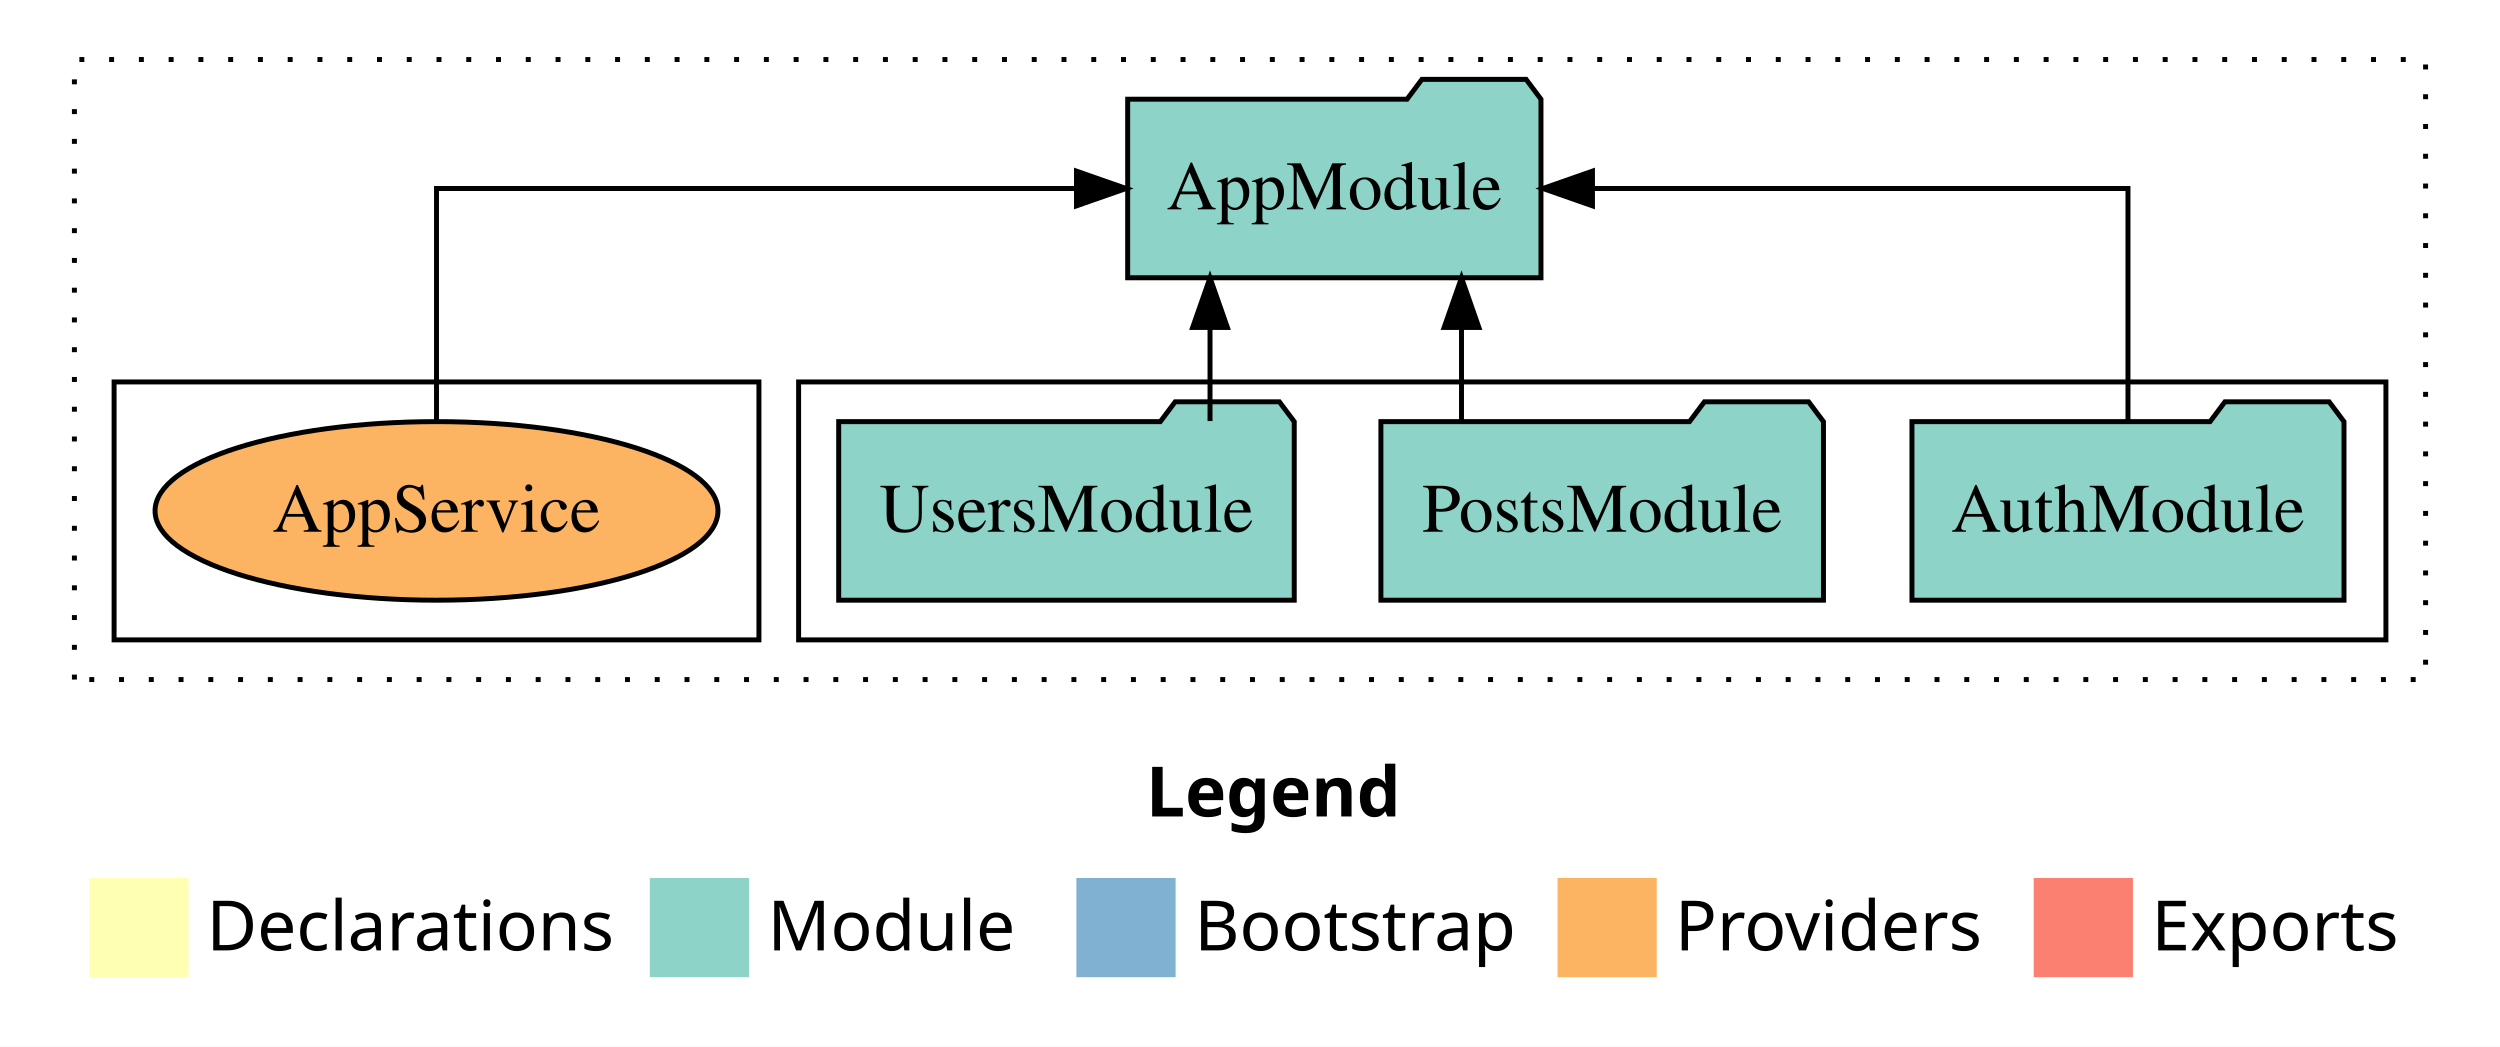
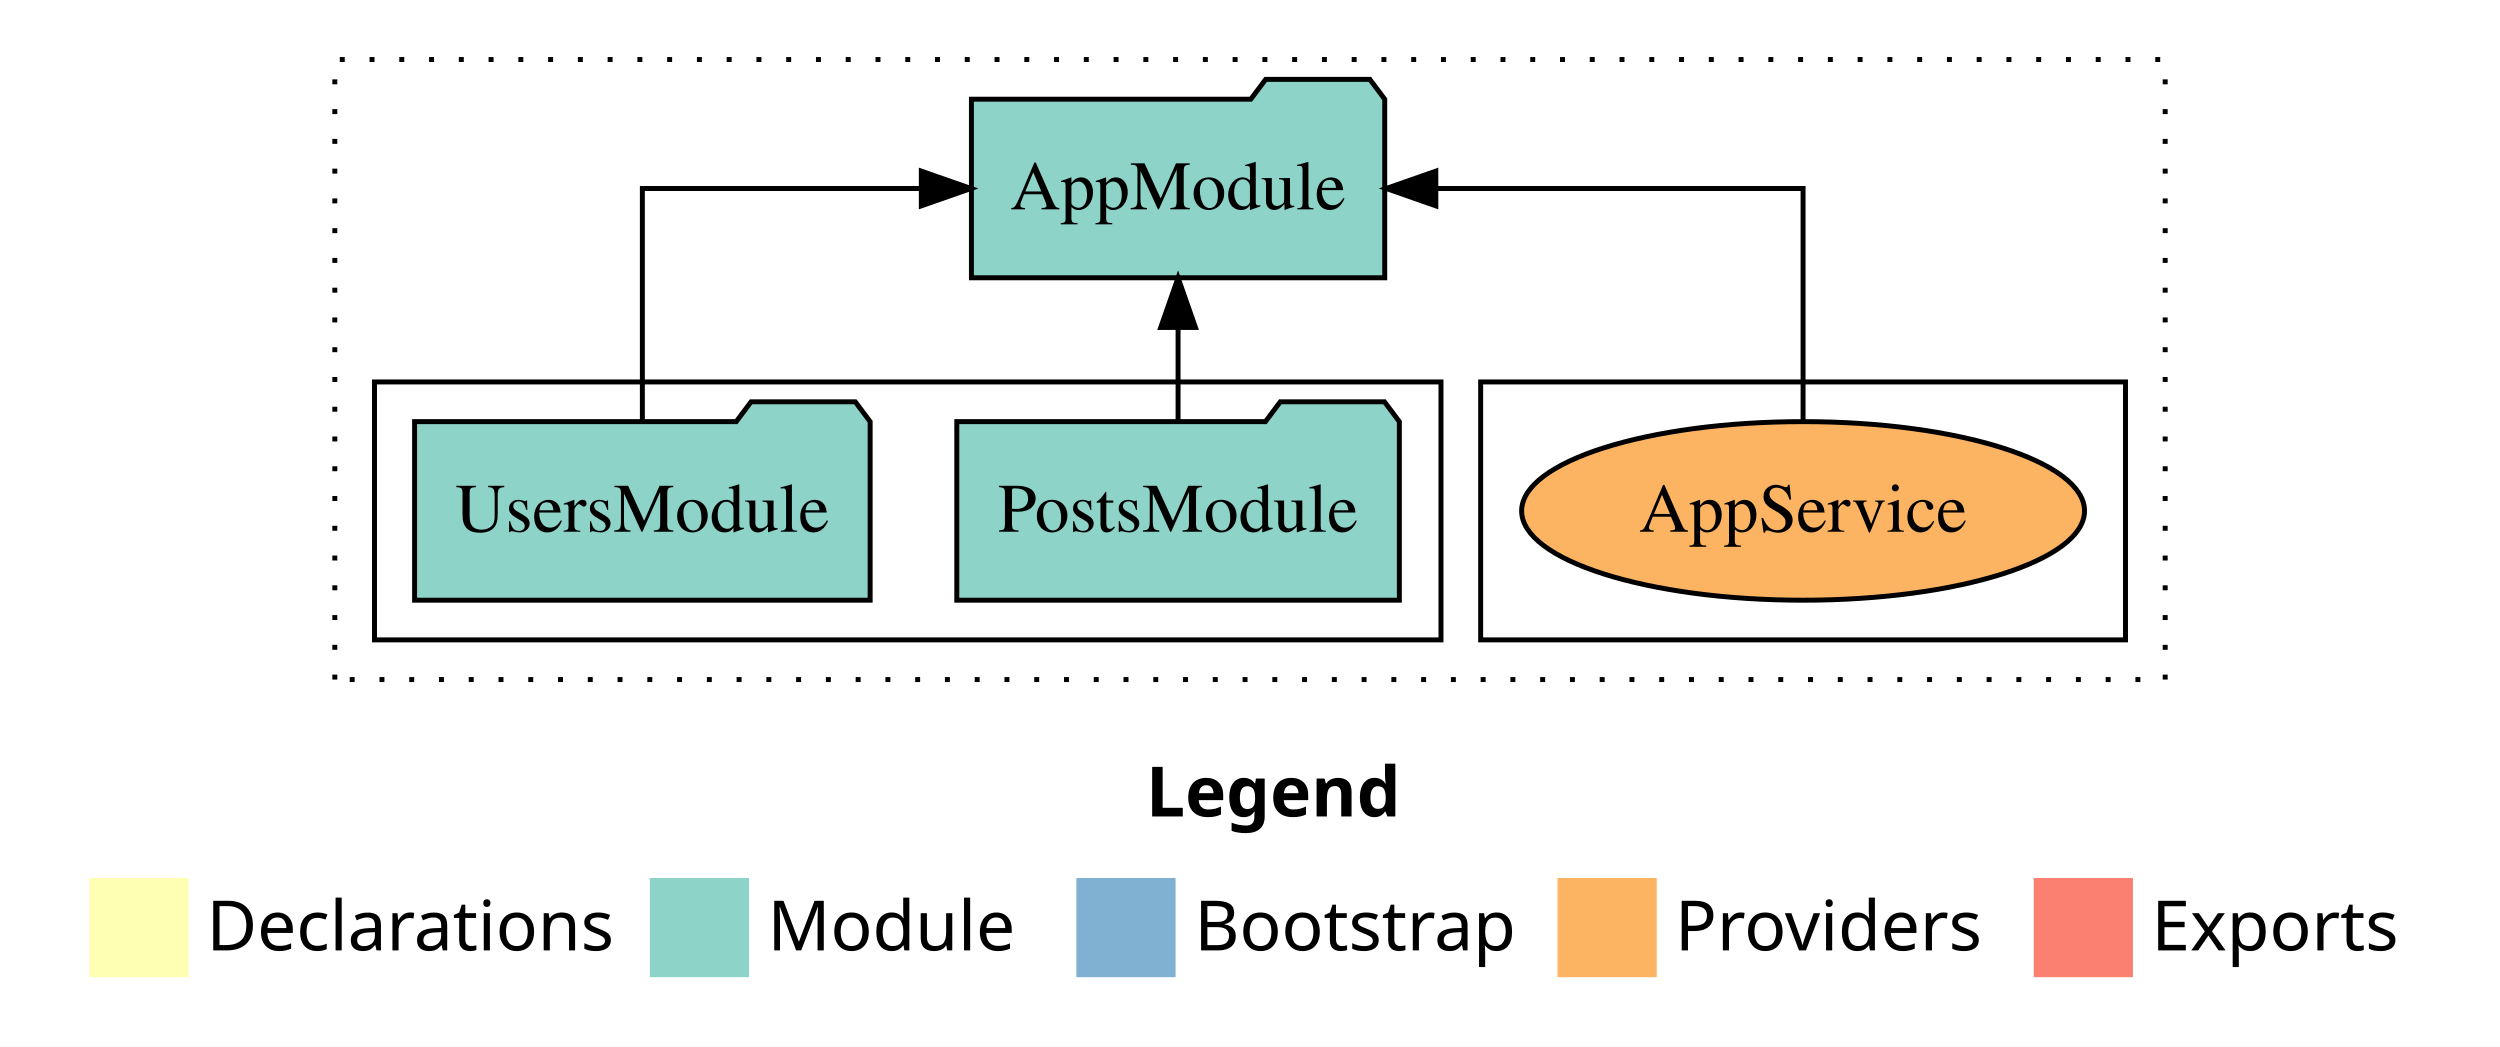
<svg xmlns="http://www.w3.org/2000/svg" width="504pt" height="211pt" viewBox="0.00 0.00 504.00 211.00">
  <g id="graph0" class="graph" transform="scale(1 1) rotate(0) translate(4 207)">
    <polygon fill="white" stroke="transparent" points="-4,4 -4,-207 500,-207 500,4 -4,4" />
    <text text-anchor="start" x="227.01" y="-42.4" font-family="Times-12" font-weight="bold" font-size="14.00">Legend</text>
    <polygon fill="#ffffb3" stroke="transparent" points="14,-10 14,-30 34,-30 34,-10 14,-10" />
    <text text-anchor="start" x="37.63" y="-15.4" font-family="Times-12" font-size="14.00">  Declarations</text>
    <polygon fill="#8dd3c7" stroke="transparent" points="127,-10 127,-30 147,-30 147,-10 127,-10" />
    <text text-anchor="start" x="150.73" y="-15.4" font-family="Times-12" font-size="14.00">  Module</text>
    <polygon fill="#80b1d3" stroke="transparent" points="213,-10 213,-30 233,-30 233,-10 213,-10" />
    <text text-anchor="start" x="236.78" y="-15.4" font-family="Times-12" font-size="14.00">  Bootstrap</text>
    <polygon fill="#fdb462" stroke="transparent" points="310,-10 310,-30 330,-30 330,-10 310,-10" />
    <text text-anchor="start" x="333.67" y="-15.4" font-family="Times-12" font-size="14.00">  Providers</text>
    <polygon fill="#fb8072" stroke="transparent" points="406,-10 406,-30 426,-30 426,-10 406,-10" />
    <text text-anchor="start" x="429.73" y="-15.4" font-family="Times-12" font-size="14.00">  Exports</text>
    <g id="clust1" class="cluster">
-       <polygon fill="none" stroke="black" stroke-dasharray="1,5" points="11,-70 11,-195 485,-195 485,-70 11,-70" />
+       <polygon fill="none" stroke="black" stroke-dasharray="1,5" points="63.5,-70 63.5,-195 432.5,-195 432.5,-70 63.5,-70" />
+     </g>
+     <g id="clust6" class="cluster">
+       <polygon fill="none" stroke="black" points="294.5,-78 294.5,-130 424.5,-130 424.5,-78 294.5,-78" />
    </g>
    <g id="clust3" class="cluster">
-       <polygon fill="none" stroke="black" points="157,-78 157,-130 477,-130 477,-78 157,-78" />
-     </g>
-     <g id="clust6" class="cluster">
-       <polygon fill="none" stroke="black" points="19,-78 19,-130 149,-130 149,-78 19,-78" />
+       <polygon fill="none" stroke="black" points="71.5,-78 71.5,-130 286.5,-130 286.5,-78 71.5,-78" />
    </g>
    <g id="node1" class="node">
-       <polygon fill="#8dd3c7" stroke="black" points="468.55,-122 465.55,-126 444.55,-126 441.55,-122 381.45,-122 381.45,-86 468.55,-86 468.55,-122" />
-       <text text-anchor="middle" x="425" y="-99.8" font-family="Times,serif" font-size="14.00">AuthModule</text>
+       <polygon fill="#8dd3c7" stroke="black" points="278.11,-122 275.11,-126 254.11,-126 251.11,-122 188.89,-122 188.89,-86 278.11,-86 278.11,-122" />
+       <text text-anchor="middle" x="233.5" y="-99.8" font-family="Times,serif" font-size="14.00">PostsModule</text>
+     </g>
+     <g id="node3" class="node">
+       <polygon fill="#8dd3c7" stroke="black" points="275.16,-187 272.16,-191 251.16,-191 248.16,-187 191.84,-187 191.84,-151 275.16,-151 275.16,-187" />
+       <text text-anchor="middle" x="233.5" y="-164.8" font-family="Times,serif" font-size="14.00">AppModule</text>
+     </g>
+     <g id="edge1" class="edge">
+       <path fill="none" stroke="black" d="M233.5,-122.11C233.5,-122.11 233.5,-140.99 233.5,-140.99" />
+       <polygon fill="black" stroke="black" points="230,-140.99 233.5,-150.99 237,-140.99 230,-140.99" />
+     </g>
+     <g id="node2" class="node">
+       <polygon fill="#8dd3c7" stroke="black" points="171.42,-122 168.42,-126 147.42,-126 144.42,-122 79.58,-122 79.58,-86 171.42,-86 171.42,-122" />
+       <text text-anchor="middle" x="125.5" y="-99.8" font-family="Times,serif" font-size="14.00">UsersModule</text>
+     </g>
+     <g id="edge2" class="edge">
+       <path fill="none" stroke="black" d="M125.5,-122.11C125.5,-141.34 125.5,-169 125.5,-169 125.5,-169 181.74,-169 181.74,-169" />
+       <polygon fill="black" stroke="black" points="181.74,-172.5 191.74,-169 181.74,-165.5 181.74,-172.5" />
    </g>
    <g id="node4" class="node">
-       <polygon fill="#8dd3c7" stroke="black" points="306.66,-187 303.66,-191 282.66,-191 279.66,-187 223.34,-187 223.34,-151 306.66,-151 306.66,-187" />
-       <text text-anchor="middle" x="265" y="-164.8" font-family="Times,serif" font-size="14.00">AppModule</text>
-     </g>
-     <g id="edge1" class="edge">
-       <path fill="none" stroke="black" d="M425,-122.11C425,-141.34 425,-169 425,-169 425,-169 317.04,-169 317.04,-169" />
-       <polygon fill="black" stroke="black" points="317.04,-165.5 307.04,-169 317.04,-172.5 317.04,-165.5" />
-     </g>
-     <g id="node2" class="node">
-       <polygon fill="#8dd3c7" stroke="black" points="363.61,-122 360.61,-126 339.61,-126 336.61,-122 274.39,-122 274.39,-86 363.61,-86 363.61,-122" />
-       <text text-anchor="middle" x="319" y="-99.8" font-family="Times,serif" font-size="14.00">PostsModule</text>
-     </g>
-     <g id="edge2" class="edge">
-       <path fill="none" stroke="black" d="M290.64,-122.11C290.64,-122.11 290.64,-140.99 290.64,-140.99" />
-       <polygon fill="black" stroke="black" points="287.14,-140.99 290.64,-150.99 294.14,-140.99 287.14,-140.99" />
-     </g>
-     <g id="node3" class="node">
-       <polygon fill="#8dd3c7" stroke="black" points="256.92,-122 253.92,-126 232.92,-126 229.92,-122 165.08,-122 165.08,-86 256.92,-86 256.92,-122" />
-       <text text-anchor="middle" x="211" y="-99.8" font-family="Times,serif" font-size="14.00">UsersModule</text>
+       <ellipse fill="#fdb462" stroke="black" cx="359.5" cy="-104" rx="56.74" ry="18" />
+       <text text-anchor="middle" x="359.5" y="-99.8" font-family="Times,serif" font-size="14.00">AppService</text>
    </g>
    <g id="edge3" class="edge">
-       <path fill="none" stroke="black" d="M239.94,-122.11C239.94,-122.11 239.94,-140.99 239.94,-140.99" />
-       <polygon fill="black" stroke="black" points="236.44,-140.99 239.94,-150.99 243.44,-140.99 236.44,-140.99" />
-     </g>
-     <g id="node5" class="node">
-       <ellipse fill="#fdb462" stroke="black" cx="84" cy="-104" rx="56.74" ry="18" />
-       <text text-anchor="middle" x="84" y="-99.8" font-family="Times,serif" font-size="14.00">AppService</text>
-     </g>
-     <g id="edge4" class="edge">
-       <path fill="none" stroke="black" d="M84,-122.11C84,-141.34 84,-169 84,-169 84,-169 213.02,-169 213.02,-169" />
-       <polygon fill="black" stroke="black" points="213.02,-172.5 223.02,-169 213.02,-165.5 213.02,-172.5" />
+       <path fill="none" stroke="black" d="M359.5,-122.11C359.5,-141.34 359.5,-169 359.5,-169 359.5,-169 285.46,-169 285.46,-169" />
+       <polygon fill="black" stroke="black" points="285.46,-165.5 275.46,-169 285.46,-172.5 285.46,-165.5" />
    </g>
  </g>
</svg>
